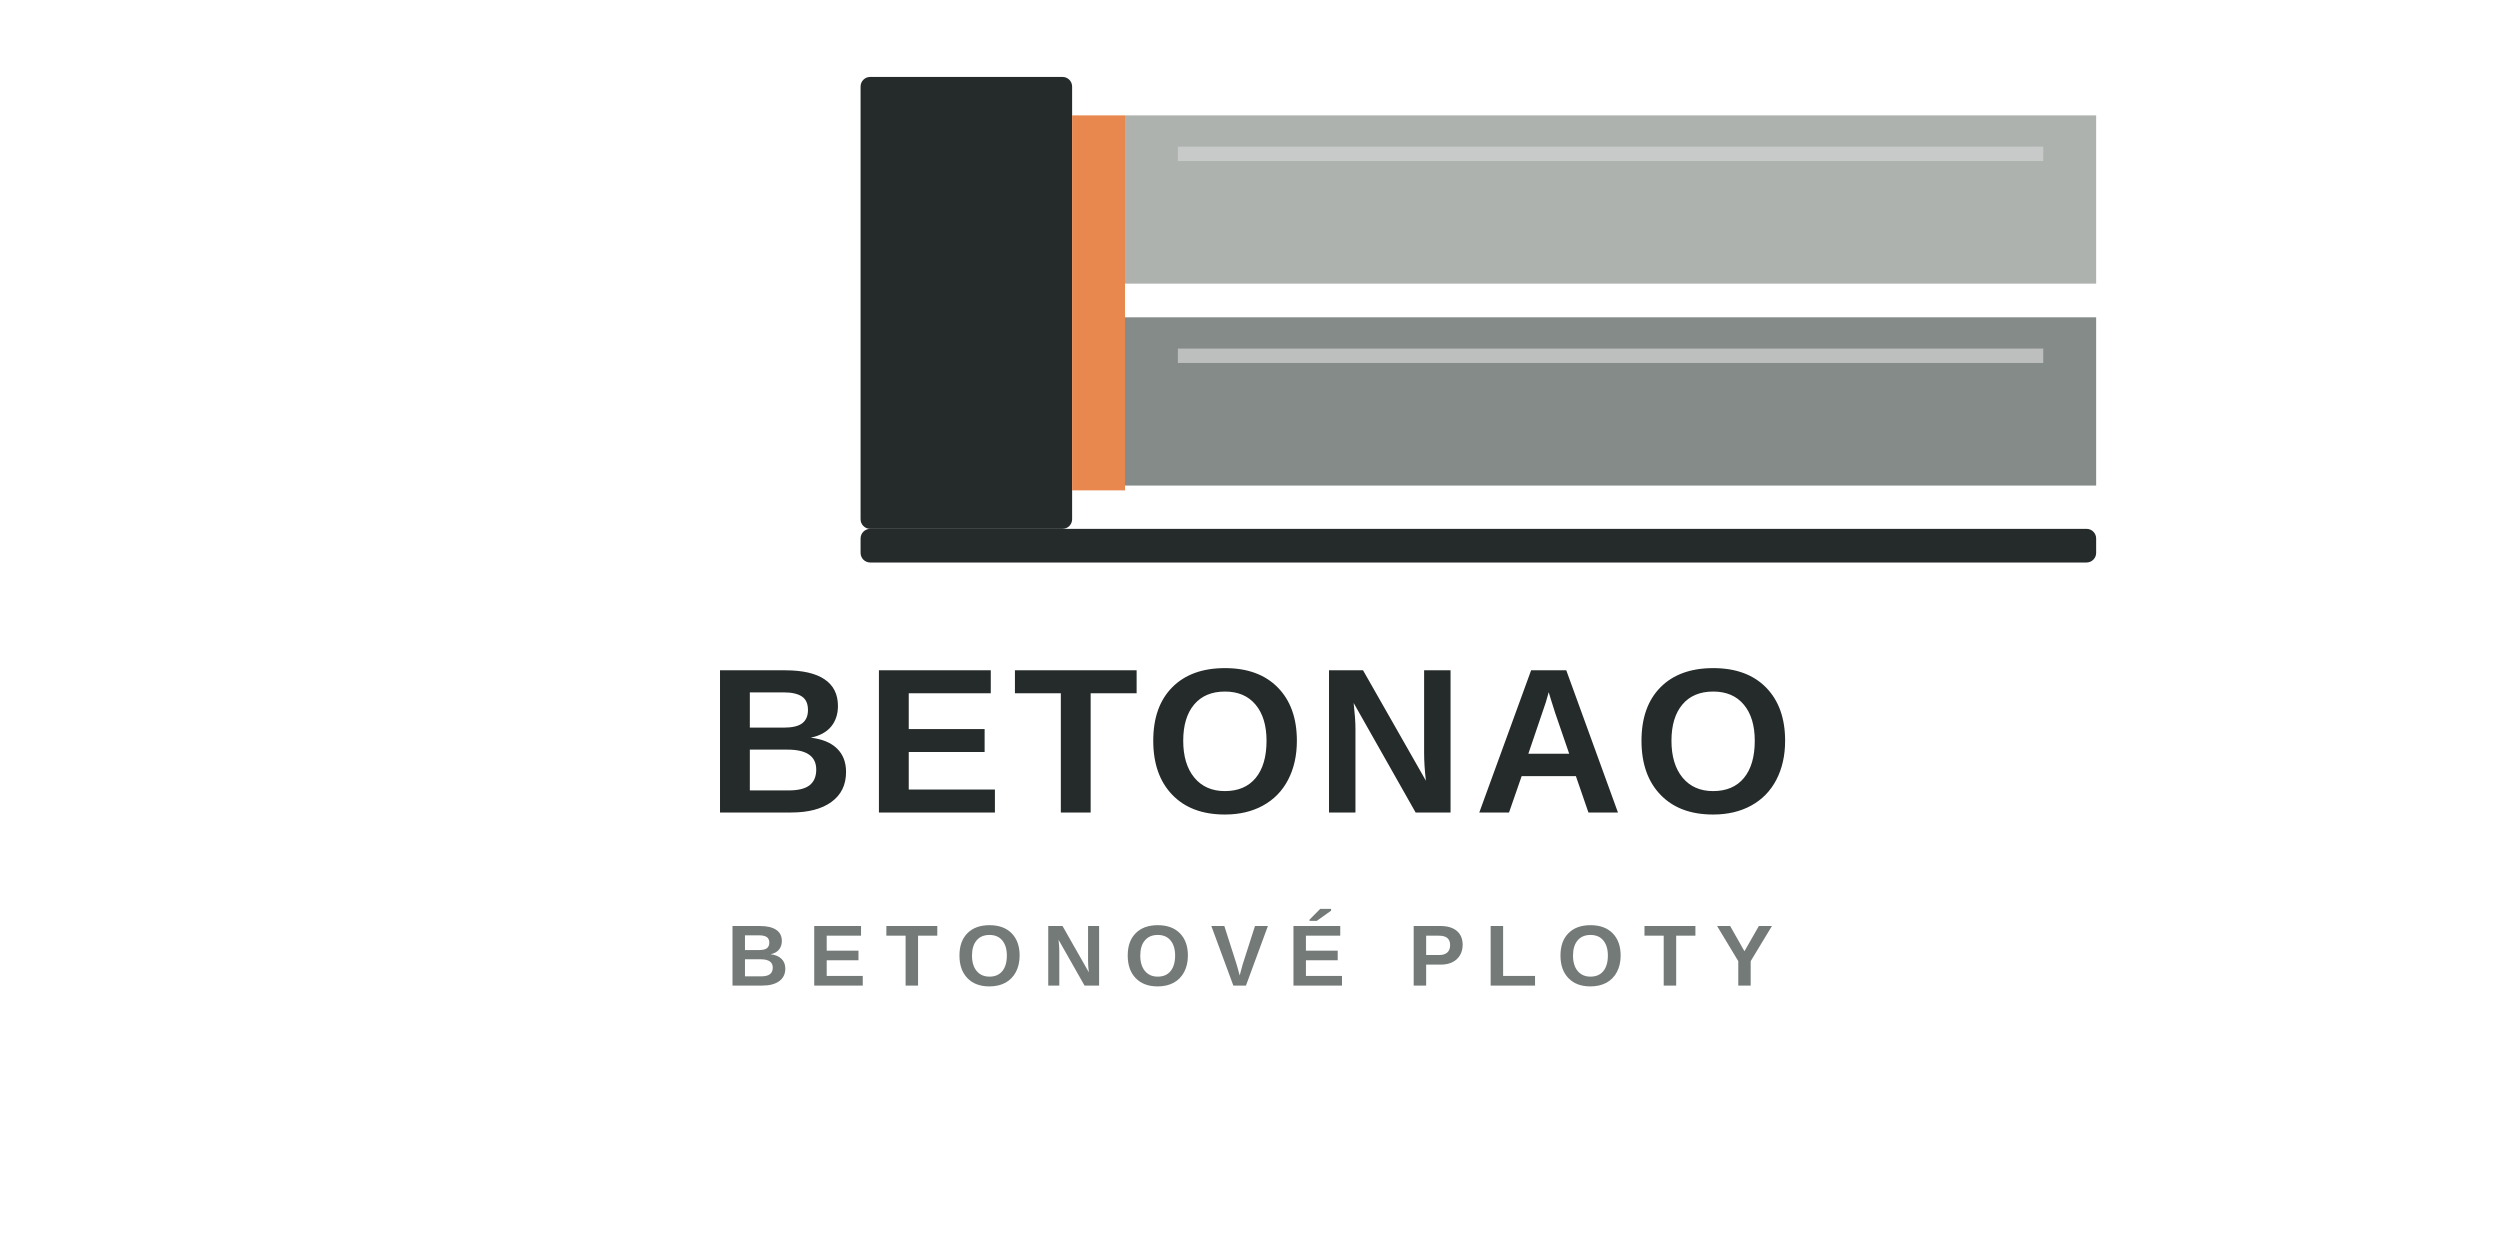
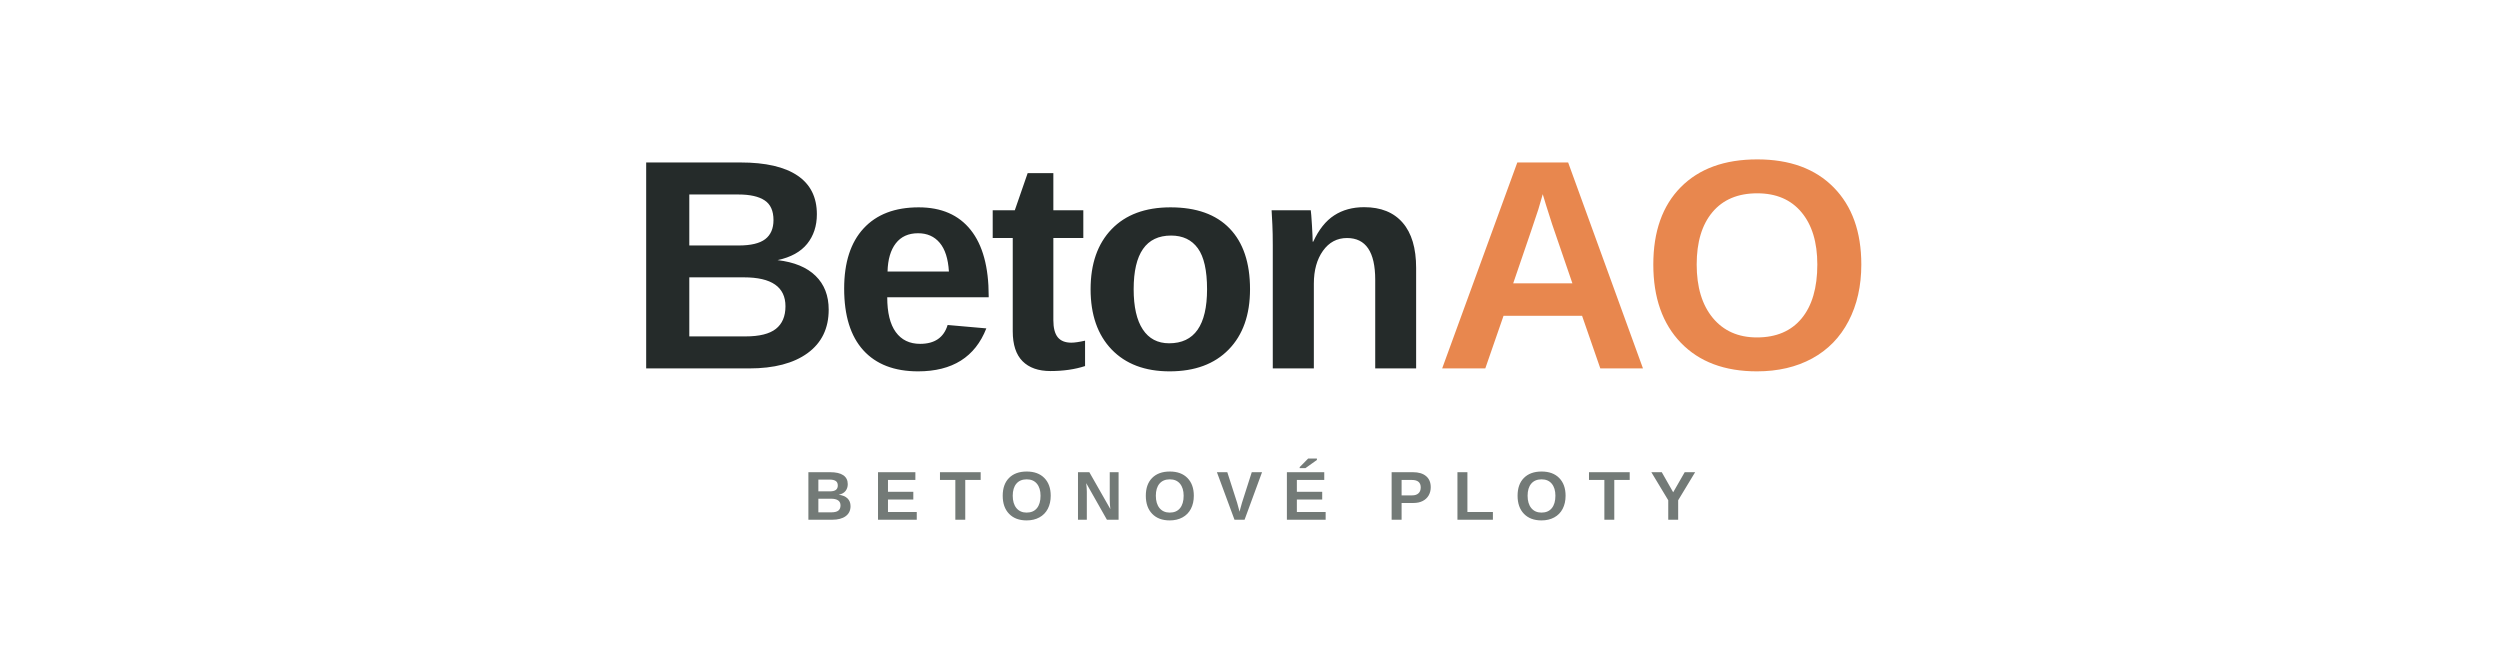
- <svg xmlns="http://www.w3.org/2000/svg" viewBox="0 0 520 260" role="img" aria-labelledby="title desc">
-   <g transform="translate(175 12)">
-     <rect x="4" y="4" width="44" height="94" rx="2" fill="#252b2a" />
-     <rect x="48" y="12" width="11" height="78" fill="#e8874e" />
-     <rect x="59" y="12" width="202" height="35" fill="#aeb2af" />
-     <rect x="59" y="54" width="202" height="35" fill="#858b88" />
-     <path d="M70 20h180M70 62h180" stroke="#d1d3d1" stroke-width="3" opacity=".72" />
-     <rect x="4" y="98" width="257" height="7" rx="2" fill="#252b2a" />
-   </g>
-   <text x="260" y="169" text-anchor="middle" font-family="Arial,sans-serif" font-size="43" font-weight="800" letter-spacing="2" fill="#252b2a">BETONAO</text>
-   <text x="260" y="205" text-anchor="middle" font-family="Arial,sans-serif" font-size="18" font-weight="700" letter-spacing="4" fill="#737a77">BETONOVÉ PLOTY</text>
+ <svg xmlns="http://www.w3.org/2000/svg" viewBox="0 0 760 200" role="img" aria-labelledby="title desc">
+   <text x="380" y="112" text-anchor="middle" font-family="Manrope, Arial, Helvetica, sans-serif" font-size="91" font-weight="800" letter-spacing="-3" fill="#252b2a">Beton<tspan fill="#e8874e">AO</tspan>
+   </text>
+   <text x="380" y="158" text-anchor="middle" font-family="Manrope, Arial, Helvetica, sans-serif" font-size="21" font-weight="700" letter-spacing="6" fill="#737a77">BETONOVÉ PLOTY</text>
</svg>
